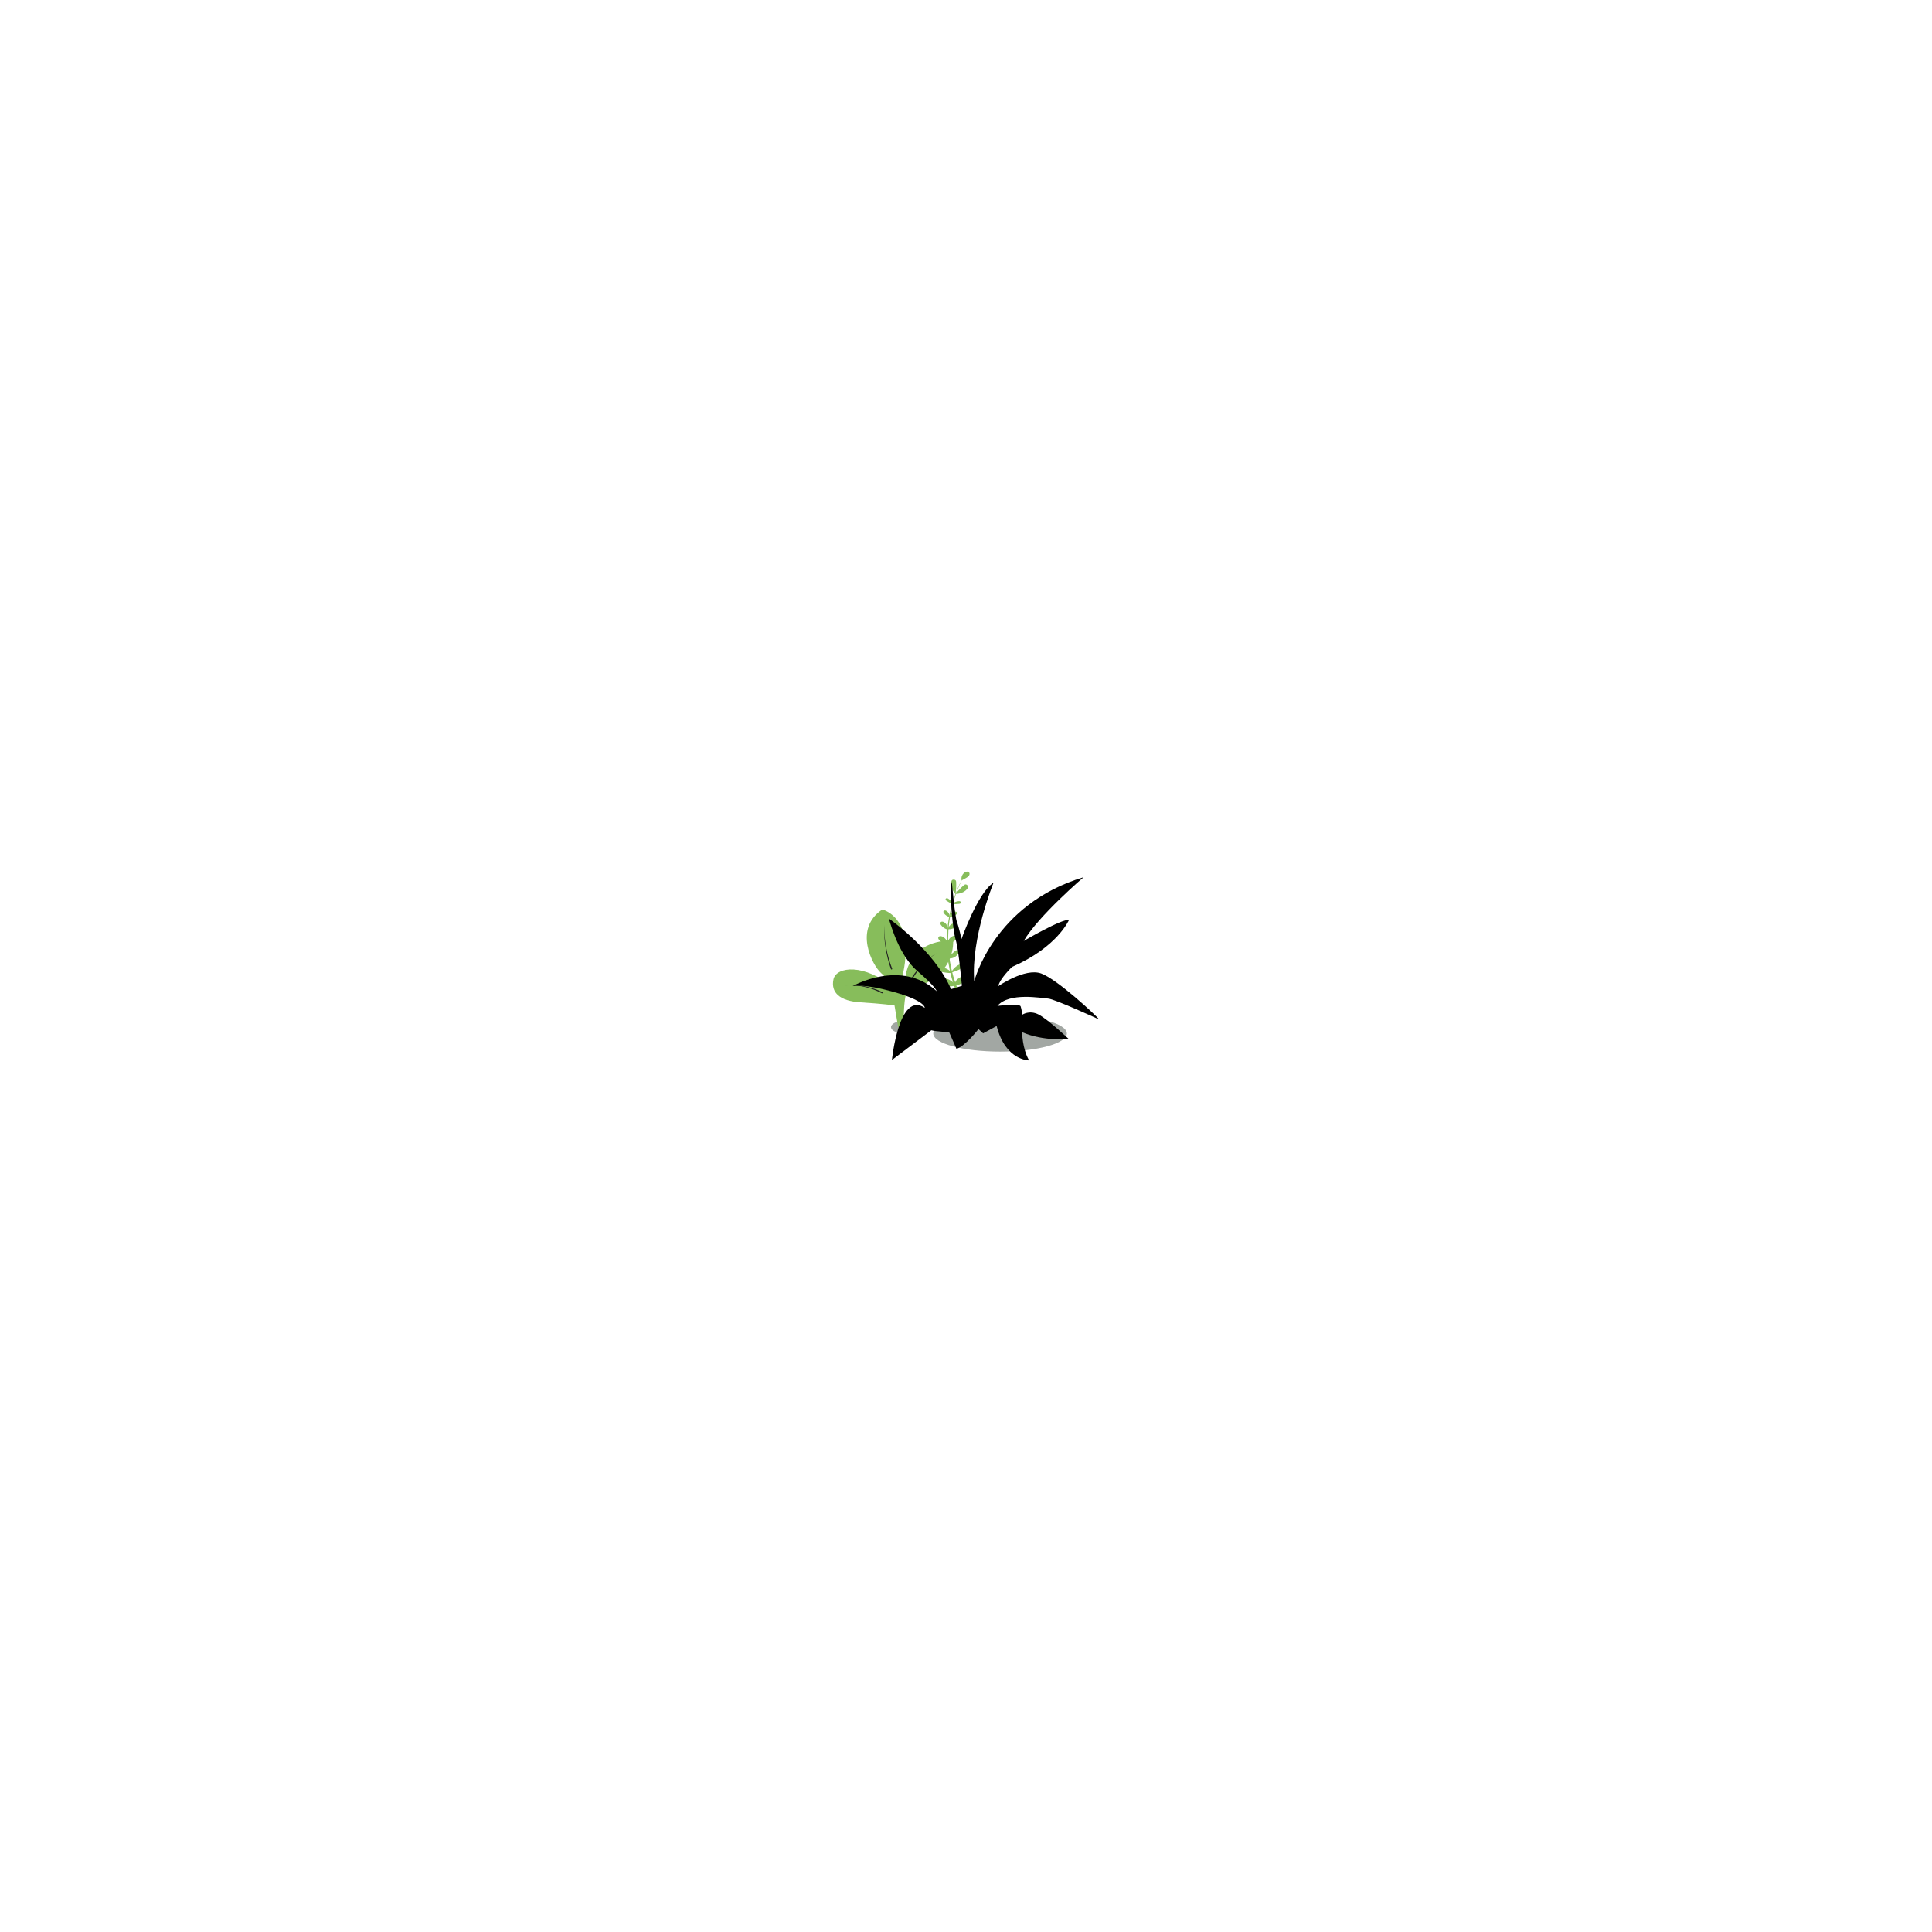
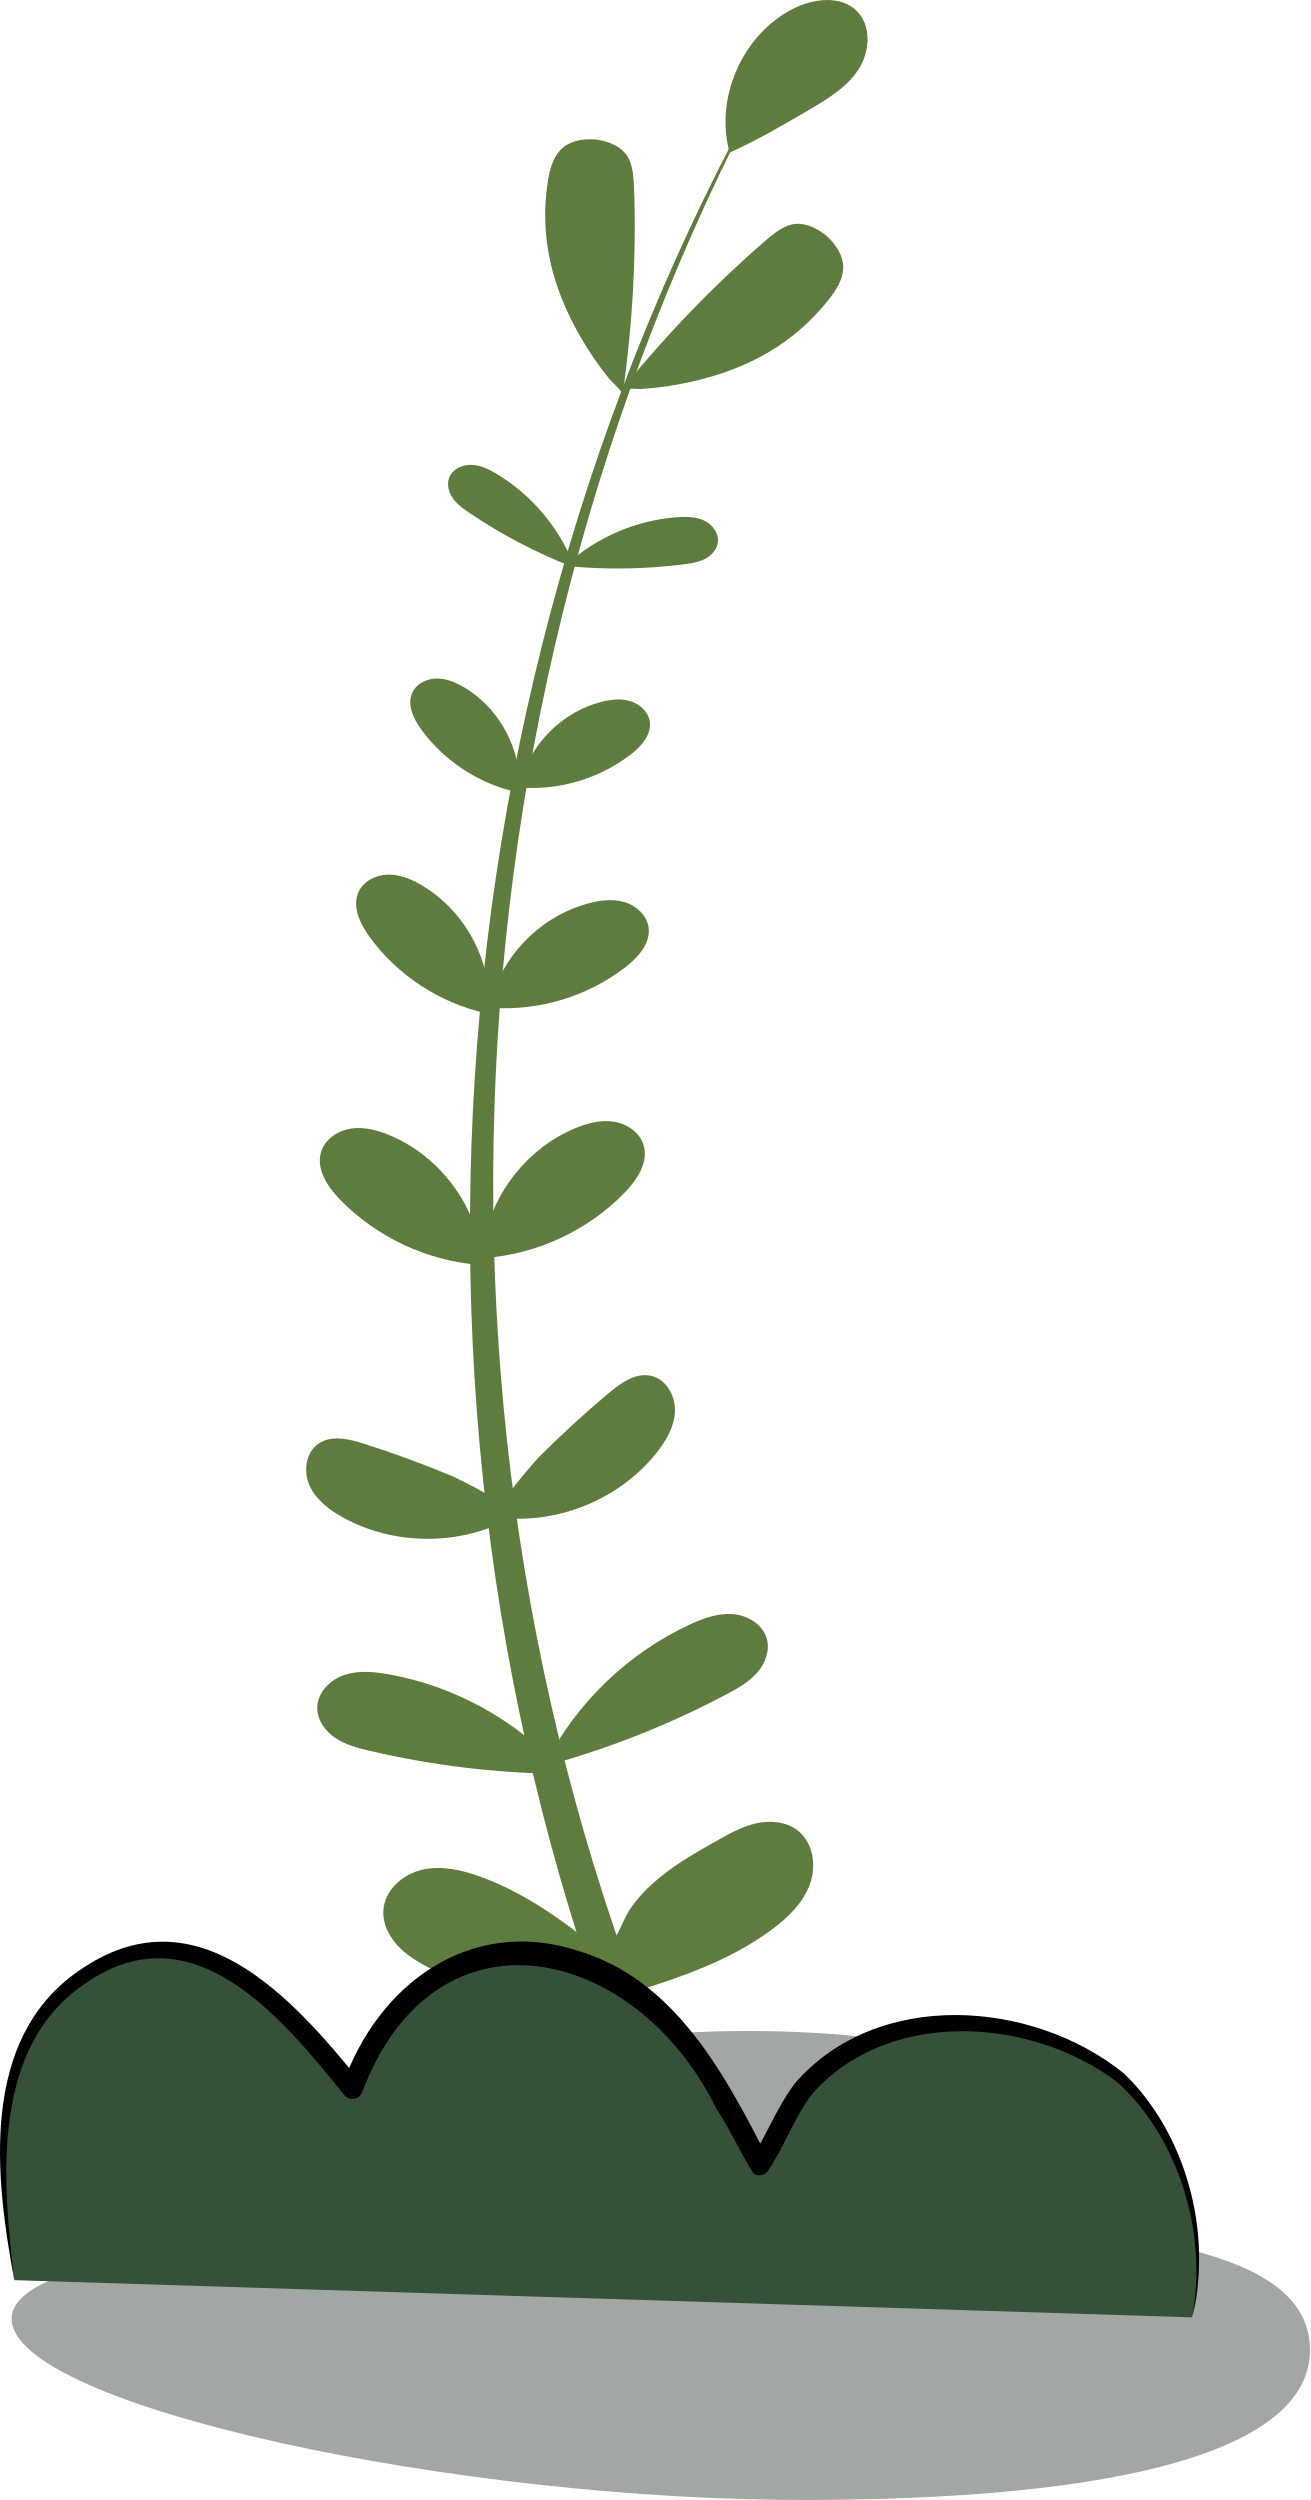
- <svg xmlns="http://www.w3.org/2000/svg" id="Camada_1" data-name="Camada 1" viewBox="0 0 1080 1080">
+ <svg xmlns="http://www.w3.org/2000/svg" id="Camada_1" data-name="Camada 1" viewBox="0 0 234.83 448.14">
  <defs>
    <style>
      .cls-1 {
-         fill: #87bd5b;
+         fill: #355138;
      }

      .cls-2 {
-         fill: #212121;
+         fill: #5e7c3e;
      }

      .cls-3 {
        fill: #172318;
        opacity: .4;
      }
    </style>
  </defs>
  <g>
-     <ellipse class="cls-3" cx="538.17" cy="554.32" rx="9" ry="2.15" />
+     <ellipse class="cls-3" cx="134.11" cy="376.13" rx="50.48" ry="12.06" />
    <g>
-       <path class="cls-1" d="M539.76,488.03c-11.39,19.83-12.9,44.85-3.98,65.85,0,0-1.19.49-1.19.49-8.62-21.39-6.67-46.59,5.17-66.34h0Z" />
-       <path class="cls-1" d="M535.07,547.49c.61-.57,1.35-.99,2.08-1.4.41-.23.82-.46,1.28-.57s.97-.05,1.34.24c.49.39.59,1.13.38,1.72s-.69,1.05-1.19,1.42c-1.48,1.1-3.28,1.66-5.05,2.19-.04.01-.16-.59-.17-.65-.02-.21.01-.39.02-.59.02-.48.26-.8.44-1.21.19-.44.53-.83.88-1.15Z" />
-       <path class="cls-1" d="M534.2,550.22c.06.05-.6.62-.67.67-.27.18-.49.28-.82.35-.71.15-1.46.18-2.17,0-.81-.2-1.57-.58-2.32-.96-.42-.21-.84-.43-1.18-.75s-.58-.78-.54-1.24c.05-.63.62-1.12,1.23-1.27s1.25,0,1.85.21c1.74.62,3.2,1.82,4.62,2.99Z" />
-       <path class="cls-1" d="M531.69,543.61c.99-1.93,2.63-3.51,4.59-4.43.44-.2.91-.38,1.39-.34s.97.33,1.09.8c.1.38-.06.79-.32,1.08s-.61.49-.96.67c-1.79.95-3.68,1.71-5.63,2.25-.08-.17,0-.41.17-.49" />
-       <path class="cls-1" d="M532.25,543.87c-1.45-1.61-3.44-2.72-5.57-3.1-.47-.08-.97-.13-1.43.03s-.85.57-.85,1.05c0,.39.26.75.58.97s.71.32,1.1.41c1.97.46,4,.71,6.02.73.03-.19-.1-.39-.29-.43" />
-       <path class="cls-1" d="M532.36,505.29c.97-.88,2.23-1.42,3.54-1.51.29-.02.59-.02.85.1s.48.4.45.68c-.02.24-.2.43-.41.54s-.45.15-.68.18c-1.21.15-2.44.17-3.66.06,0-.12.09-.23.2-.24" />
-       <path class="cls-1" d="M532.61,505.34c-.47-1.22-1.36-2.27-2.48-2.94-.25-.15-.52-.28-.81-.29s-.6.14-.71.41c-.08.22-.01.48.12.67s.33.33.53.46c1.01.68,2.1,1.25,3.24,1.7.06-.1.03-.24-.07-.3" />
-       <path class="cls-1" d="M533.71,531.78c.39-.33.87-.67,1.36-.56.48.11.78.64.76,1.13s-.28.94-.59,1.33c-1.18,1.48-3.15,2.29-5.03,2.07-.4-.09,1.21-1.88,1.27-1.94.71-.71,1.45-1.39,2.22-2.04Z" />
-       <path class="cls-1" d="M525.9,533.4c-.49-.16-1.06-.29-1.47,0-.4.29-.47.89-.27,1.34s.62.77,1.05,1.01c1.65.92,3.78.92,5.44,0,.34-.23-1.84-1.28-1.91-1.31-.93-.39-1.87-.73-2.83-1.04Z" />
-       <path class="cls-1" d="M529.73,526.94c.28-1.59,1.42-3.01,2.91-3.63.39-.16.82-.27,1.24-.21s.83.34.95.74c.17.55-.2,1.11-.6,1.52-1.17,1.21-2.8,1.97-4.48,2.1" />
-       <path class="cls-1" d="M529.62,527.16c-.28-1.59-1.42-3.01-2.91-3.63-.39-.16-.82-.27-1.24-.21s-.83.34-.95.74c-.17.55.2,1.11.6,1.52,1.17,1.21,2.8,1.97,4.48,2.1" />
-       <path class="cls-1" d="M530.02,518.99c.46-1.39,1.66-2.51,3.08-2.88.37-.1.77-.14,1.14-.03s.7.41.76.79c.08.51-.32.97-.73,1.28-1.21.93-2.76,1.41-4.28,1.3" />
-       <path class="cls-1" d="M529.89,519.18c-.05-1.46-.88-2.88-2.14-3.63-.33-.2-.7-.35-1.08-.35s-.78.2-.95.54c-.22.47.04,1.02.34,1.43.89,1.24,2.25,2.13,3.74,2.46" />
-       <path class="cls-1" d="M530.95,512.04c.38-1.14,1.36-2.06,2.52-2.36.3-.08.63-.12.93-.02s.57.34.62.65c.07.42-.26.79-.6,1.05-.99.77-2.26,1.15-3.51,1.07" />
-       <path class="cls-1" d="M530.85,512.19c-.04-1.2-.72-2.36-1.76-2.97-.27-.16-.57-.29-.89-.28s-.64.16-.78.45c-.18.38.03.83.28,1.18.73,1.01,1.84,1.74,3.06,2.01" />
-       <path class="cls-1" d="M537.58,492.12c-.48-1.75.42-3.78,2.03-4.6.65-.33,1.51-.44,2.03.07.48.48.42,1.31.05,1.88s-.98.93-1.57,1.28c-.85.5-1.7.99-2.54,1.37Z" />
-       <path class="cls-1" d="M533.14,491.7c-.38,0-.75.1-.97.34-.26.27-.35.66-.41,1.02-.27,1.77.15,3.39,1.03,4.93.28.49.6.96.95,1.39.05.06.42.4.41.47.31-2.18.44-4.36.36-6.56-.01-.31-.03-.63-.15-.92-.18-.42-.71-.65-1.23-.66Z" />
-       <path class="cls-1" d="M540.79,494.9c.26.27.44.61.41.94-.02.37-.24.7-.47.99-1.11,1.41-2.58,2.2-4.31,2.6-.55.13-1.11.21-1.67.25-.07,0-.58-.04-.62.01,1.39-1.7,2.9-3.29,4.56-4.73.24-.21.48-.41.78-.52.43-.15.96.08,1.33.45Z" />
+       <path class="cls-2" d="M143.06,4.37c-63.86,111.23-72.37,251.49-22.3,369.3,0,0-6.68,2.72-6.68,2.72C65.72,256.42,76.69,115.12,143.06,4.37h0Z" />
+       <path class="cls-2" d="M116.74,337.87c3.44-3.2,7.57-5.55,11.66-7.86,2.28-1.29,4.61-2.6,7.16-3.17,2.56-.57,5.44-.3,7.49,1.33,2.76,2.19,3.33,6.35,2.11,9.65-1.22,3.3-3.87,5.87-6.69,7.98-8.28,6.19-18.4,9.3-28.3,12.3-.23.07-.91-3.31-.95-3.63-.14-1.16.07-2.19.12-3.33.11-2.69,1.44-4.47,2.46-6.81,1.07-2.46,2.99-4.65,4.93-6.46Z" />
+       <path class="cls-2" d="M111.85,353.14c.36.3-3.37,3.48-3.75,3.73-1.53,1.01-2.77,1.56-4.59,1.95-3.98.84-8.17.98-12.15.03-4.57-1.1-8.81-3.24-13-5.37-2.34-1.19-4.71-2.4-6.6-4.22-1.89-1.82-3.25-4.36-3.03-6.98.3-3.51,3.45-6.29,6.88-7.1,3.43-.81,7.03-.02,10.35,1.17,9.74,3.48,17.92,10.2,25.89,16.79Z" />
+       <path class="cls-2" d="M97.8,316.07c5.53-10.81,14.75-19.69,25.76-24.82,2.45-1.14,5.08-2.11,7.78-1.91,2.69.2,5.44,1.87,6.13,4.47.57,2.12-.32,4.43-1.78,6.07s-3.42,2.75-5.36,3.78c-10.03,5.33-20.64,9.57-31.59,12.62-.46-.97,0-2.27.96-2.75" />
+       <path class="cls-2" d="M100.92,317.53c-8.11-9.04-19.3-15.27-31.26-17.4-2.66-.47-5.46-.74-8.01.14-2.55.88-4.78,3.19-4.78,5.89,0,2.2,1.45,4.2,3.28,5.41,1.83,1.22,4.01,1.78,6.14,2.28,11.06,2.59,22.41,3.97,33.76,4.12.19-1.06-.58-2.2-1.63-2.41" />
+       <path class="cls-2" d="M101.56,101.19c5.43-4.91,12.53-7.95,19.84-8.48,1.62-.12,3.32-.1,4.79.59,1.47.69,2.67,2.22,2.5,3.84-.14,1.32-1.13,2.43-2.3,3.04-1.17.61-2.51.82-3.83.98-6.8.86-13.69.98-20.51.35-.05-.65.49-1.28,1.13-1.34" />
+       <path class="cls-2" d="M102.92,101.45c-2.64-6.83-7.61-12.74-13.9-16.5-1.4-.84-2.92-1.59-4.54-1.63s-3.38.78-3.96,2.3c-.47,1.24-.08,2.67.69,3.75.77,1.08,1.88,1.86,2.98,2.6,5.68,3.83,11.78,7.04,18.15,9.55.34-.55.14-1.36-.41-1.71" />
+       <path class="cls-2" d="M109.09,249.75c2.19-1.85,4.86-3.76,7.65-3.12,2.69.62,4.35,3.59,4.25,6.35-.1,2.76-1.58,5.29-3.3,7.45-6.61,8.3-17.65,12.85-28.19,11.61-2.24-.5,6.81-10.55,7.13-10.88,3.99-3.98,8.15-7.79,12.45-11.42Z" />
+       <path class="cls-2" d="M65.28,258.81c-2.72-.88-5.93-1.63-8.26.02-2.25,1.6-2.66,4.98-1.52,7.49,1.14,2.52,3.47,4.29,5.88,5.64,9.27,5.17,21.21,5.18,30.49.02,1.88-1.31-10.31-7.17-10.73-7.35-5.2-2.16-10.49-4.11-15.86-5.83Z" />
+       <path class="cls-2" d="M86.76,222.6c1.58-8.93,7.95-16.87,16.33-20.35,2.2-.91,4.59-1.54,6.94-1.18s4.63,1.9,5.33,4.17c.94,3.06-1.12,6.2-3.34,8.5-6.57,6.79-15.68,11.06-25.1,11.76" />
+       <path class="cls-2" d="M86.16,223.84c-1.58-8.93-7.95-16.87-16.33-20.35-2.2-.91-4.59-1.54-6.94-1.18-2.35.36-4.63,1.9-5.33,4.17-.94,3.06,1.12,6.2,3.34,8.5,6.57,6.79,15.68,11.06,25.1,11.76" />
+       <path class="cls-2" d="M88.39,178.03c2.57-7.8,9.29-14.09,17.25-16.14,2.09-.54,4.32-.79,6.37-.16,2.06.63,3.9,2.3,4.24,4.42.45,2.86-1.8,5.41-4.09,7.19-6.76,5.24-15.47,7.89-24,7.32" />
+       <path class="cls-2" d="M87.7,179.07c-.27-8.21-4.96-16.14-12.02-20.34-1.85-1.1-3.92-1.97-6.07-1.95-2.15.02-4.39,1.11-5.31,3.05-1.24,2.62.21,5.7,1.9,8.05,5.01,6.93,12.63,11.92,20.98,13.77" />
+       <path class="cls-2" d="M93.65,139.04c2.1-6.39,7.61-11.55,14.13-13.22,1.71-.44,3.54-.65,5.22-.13,1.69.52,3.2,1.88,3.47,3.62.37,2.34-1.47,4.43-3.35,5.89-5.54,4.29-12.67,6.47-19.66,5.99" />
+       <path class="cls-2" d="M93.08,139.89c-.22-6.72-4.06-13.22-9.84-16.66-1.52-.9-3.21-1.62-4.97-1.6-1.76.02-3.6.91-4.35,2.5-1.01,2.15.17,4.67,1.56,6.59,4.11,5.67,10.35,9.77,17.19,11.28" />
+       <path class="cls-2" d="M130.78,27.34c-2.7-9.81,2.33-21.19,11.41-25.78,3.62-1.83,8.49-2.45,11.38.4,2.72,2.68,2.37,7.37.27,10.56-2.1,3.19-5.51,5.23-8.8,7.16-4.75,2.79-9.51,5.57-14.25,7.66Z" />
+       <path class="cls-2" d="M105.91,24.97c-2.11-.05-4.19.56-5.44,1.89-1.43,1.52-1.96,3.67-2.28,5.74-1.53,9.95.82,19,5.77,27.62,1.57,2.74,3.35,5.37,5.35,7.81.25.31,2.38,2.25,2.32,2.62,1.72-12.21,2.47-24.46,2.03-36.79-.06-1.76-.15-3.56-.84-5.18-.99-2.35-3.99-3.65-6.92-3.72Z" />
+       <path class="cls-2" d="M148.83,42.94c1.47,1.52,2.44,3.45,2.32,5.27-.14,2.09-1.36,3.93-2.66,5.57-6.25,7.89-14.48,12.32-24.17,14.56-3.08.71-6.21,1.19-9.37,1.39-.4.02-3.26-.21-3.5.08,7.78-9.56,16.25-18.44,25.58-26.51,1.33-1.15,2.71-2.31,4.37-2.91,2.39-.87,5.39.44,7.43,2.54Z" />
    </g>
  </g>
  <g>
+     <path class="cls-3" d="M234.83,421.21c.07,15.58-25.61,26.65-89.17,26.93-63.55.28-143.5-16.89-143.57-32.47-.07-15.58,82.36-17.13,145.91-17.4,63.55-.28,86.76,7.36,86.82,22.94Z" />
    <g>
-       <ellipse class="cls-3" cx="508.93" cy="574.16" rx="10.85" ry="4.13" />
-       <g>
-         <path class="cls-1" d="M502.08,574.14l-2.05-12.12s-7.34-1.02-18.94-1.71-16.72-5.46-15.19-12.8,17.58-9.04,33.62,4.78c0,0-2.05-3.92-7-8.36s-15.53-24.74.68-35.49c0,0,18.09,3.92,11.77,34.98l-1.19,12.8,2.05-5.29s-1.88-25.09,26.96-25.26c0,0,2.22,21.16-25.6,27.65,0,0-1.54,3.07-1.88,11.77l-.34,8.7-2.9.34Z" />
-         <path class="cls-2" d="M492.91,555.22c-4.73-2.51-10.04-4-15.39-4.39-1.79-.12-3.6-.12-5.39.13,7.17-1.04,14.6.52,21.11,3.62.42.21.1.87-.33.64h0Z" />
-         <path class="cls-2" d="M494.26,517c-.06,8.37,1.47,16.72,4.45,24.48.17.44-.5.7-.67.26-2.79-7.94-4.08-16.38-3.78-24.74h0Z" />
-         <path class="cls-2" d="M509.78,546.35c3.48-5.49,8.22-10.15,13.72-13.5-5.38,3.56-9.89,8.35-13.11,13.88-.24.41-.87.03-.61-.37h0Z" />
-       </g>
+       <path class="cls-1" d="M2.57,408.73c-3.08-19.49-5.38-46.24,15.95-56.49,20.03-9.62,33.04,8.74,44.65,22.13,2.27-4.96,4.58-10,8.12-14.15,13-15.27,35.37-11.91,48.07,1.71,5.23,5.61,9.14,12.31,13,18.94,1.36,2.34,2.72,4.68,3.78,7.18,4.06-6.06,5.8-13.11,11.76-17.58,5.76-4.32,12.96-6.89,20.08-7.68,11.41-1.25,24.25,2.85,33.23,9.9,9.53,7.48,16.51,30.67,12.43,42.71" />
+       <path d="M2.57,408.73c-3.48-18.46-6.22-43.12,11.47-55.39,20.89-14.73,38.16,4.48,50.55,19.81,0,0-3.11.45-3.11.45,6.21-17.85,22.73-30.08,41.86-23.99,17.77,5.16,26.68,22.43,34.53,37.72,0,0-3.29-.31-3.29-.31,2.78-4.05,4.54-9.06,7.9-13.56,14.75-17.01,42.51-15.06,58.96-1.81,11.23,10.78,16.04,28.83,12.2,43.77,3.02-14.58-2.3-32.28-13.4-42.21-15.64-11.84-41.49-13.22-54.88,2.41-2.89,3.88-4.63,8.88-7.67,13.49-.57.86-1.73,1.1-2.59.53-2.33-3.62-4.2-7.89-6.74-11.75-14.4-29.25-50.38-37.67-63.49-2.73-.52,1.23-2.27,1.47-3.11.45-11.39-14.17-27.23-33.35-46.32-20.16-17.09,11.33-15.07,35.23-12.87,53.29h0Z" />
    </g>
-     <ellipse class="cls-3" cx="559.04" cy="577.73" rx="37.34" ry="10.1" />
-     <path d="M530.56,576.99s-7.78-.43-9.94-1.08c0,0-15.12,11.45-22.03,16.63,0,0,3.89-38.88,18.36-29.16,0,0,.43-3.89-17.28-8.86-17.71-4.97-23.11-3.24-23.11-3.24,0,0,27-15.55,47.09,2.81,0,0-.65-2.59-10.8-11.23s-14.9-25.7-15.98-29.38c0,0,25.49,17.71,34.78,39.53l6.05-1.94s-1.73-20.09-3.46-25.7-3.67-27.43-2.16-32.4c0,0,1.73,19.44,2.81,22.25s2.59,9.72,2.59,9.72c0,0,9.07-25.92,17.93-31.54,0,0-12.74,31.1-10.8,55.08,0,0,10.8-42.99,61.13-58.11,0,0-25.27,21.6-33.48,35.64,0,0,21.82-12.74,25.27-11.66,0,0-6.48,15.12-31.75,26.14,0,0-6.7,6.26-7.78,10.8,0,0,14.9-10.37,23.98-7.13,9.07,3.24,31.32,23.98,32.4,25.7,0,0-24.84-11.45-28.51-11.66-3.67-.22-21.82-3.67-28.3,4.1,0,0,12.31-1.51,12.96.22s.86,4.75.86,4.75c0,0,3.89-2.81,9.07-.22s17.06,13.82,17.06,13.82c0,0-14.26,1.3-26.14-3.89,0,0,0,9.07,3.89,15.77,0,0-13.18.22-18.14-19.22l-7.56,4.1-2.59-2.38s-7.56,9.72-12.31,11.02l-4.1-9.29Z" />
  </g>
</svg>
